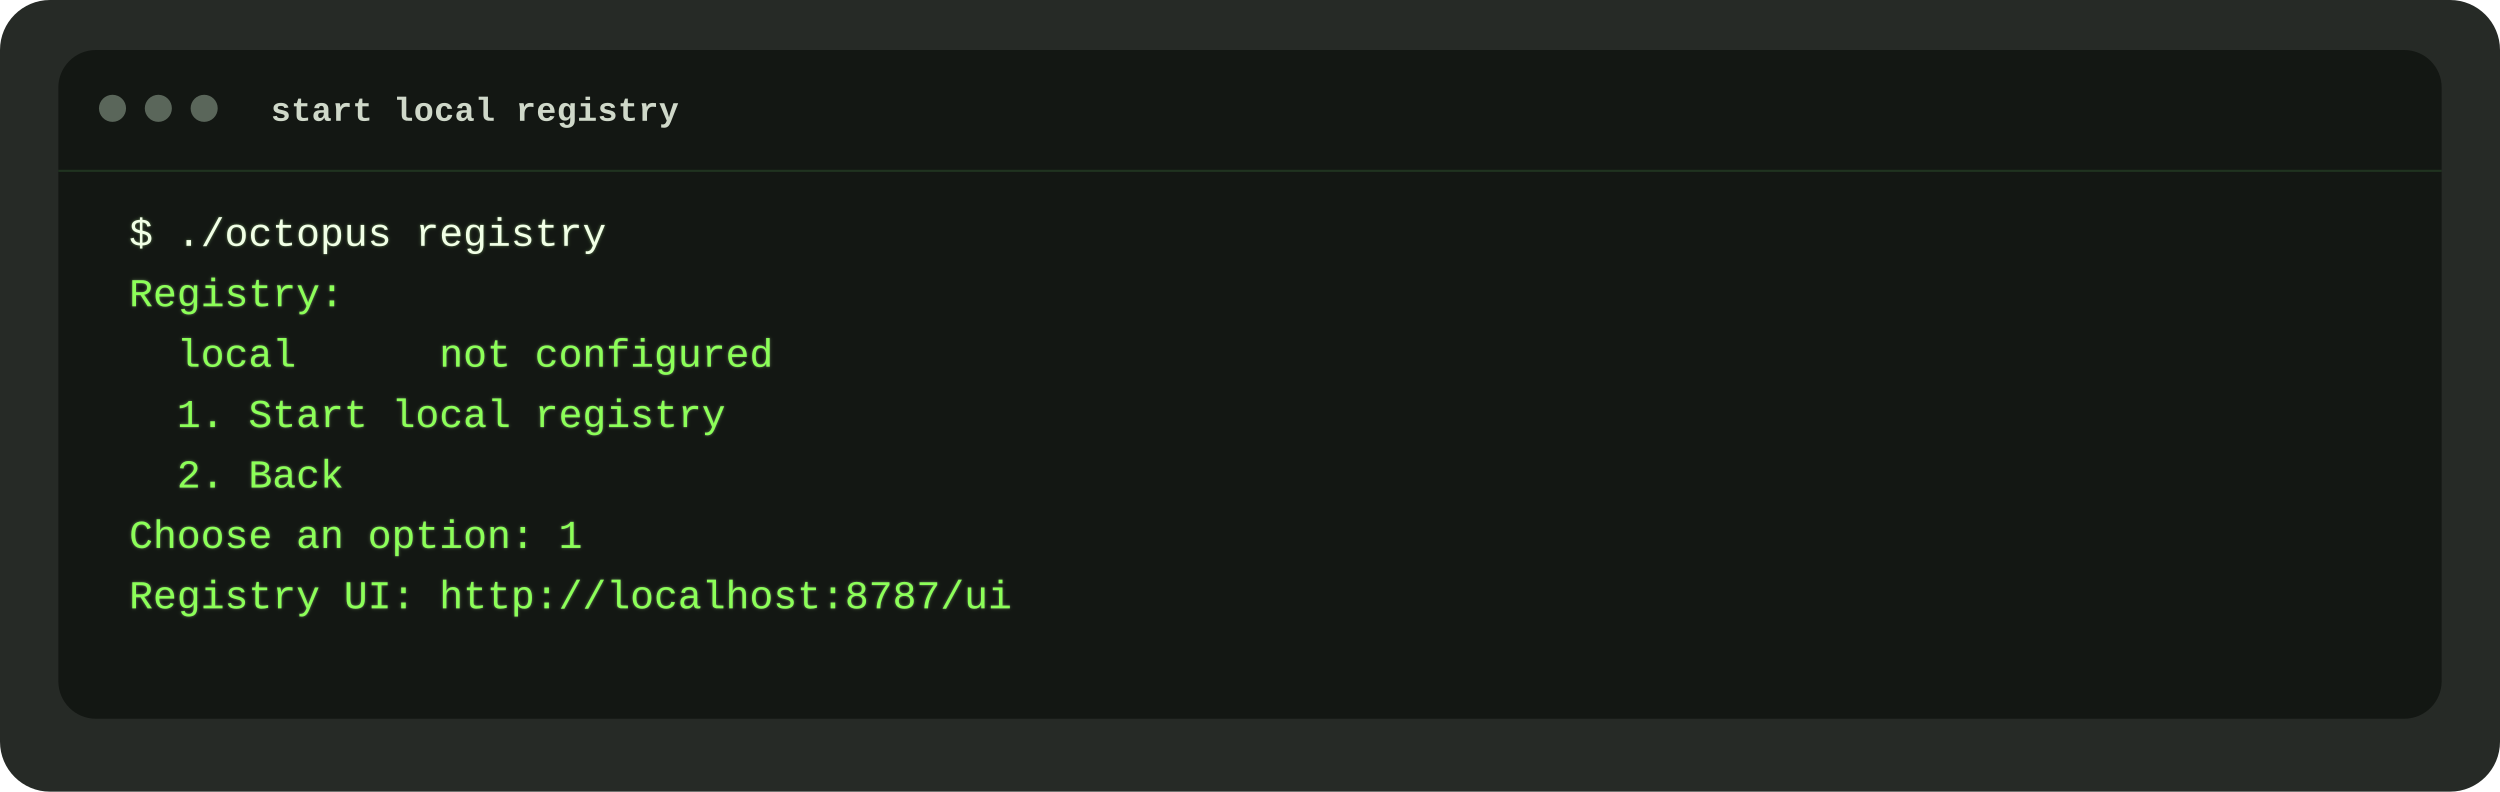
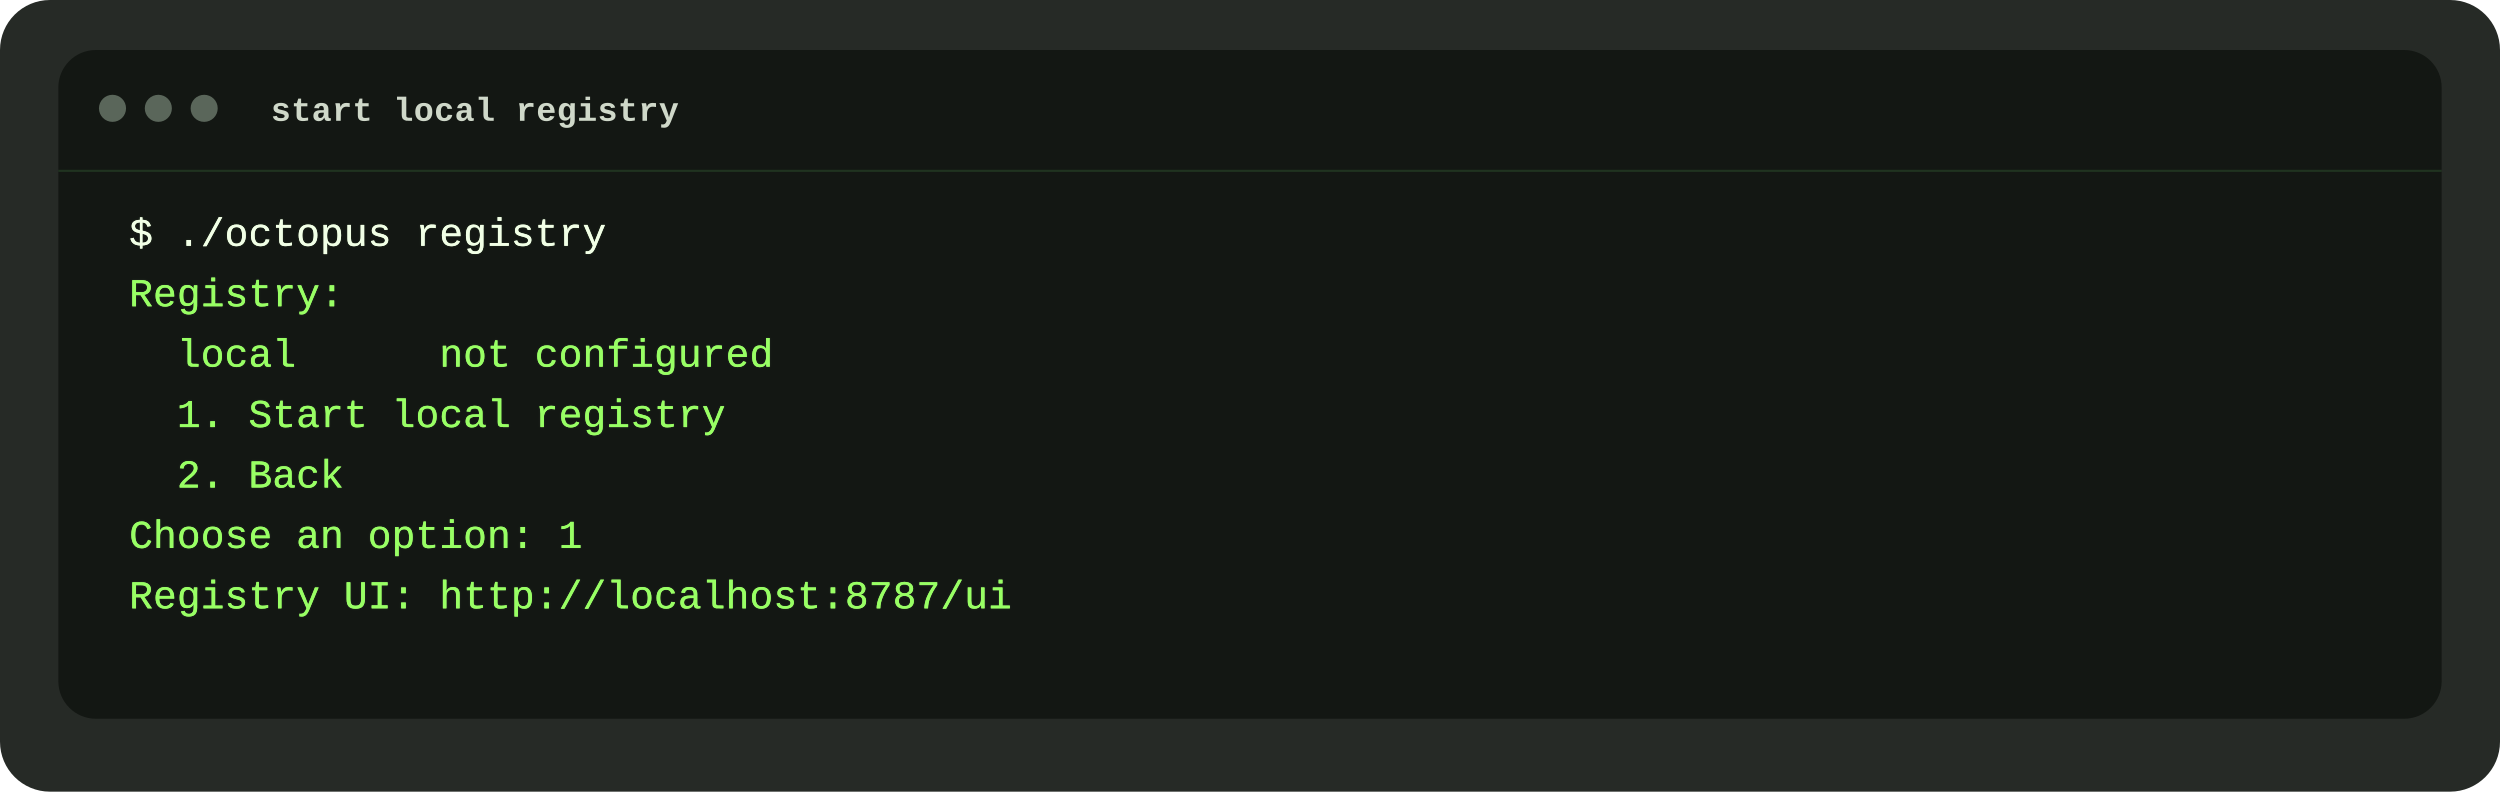
<svg xmlns="http://www.w3.org/2000/svg" width="1200" height="380" viewBox="0 0 1200 380" role="img" aria-labelledby="title desc">
  <style>
    .bg { fill: #262a26; }
    .panel { fill: #131713; }
    .rule { stroke: #274227; stroke-width: 1; opacity: 0.65; }
    .dot { fill: #5a665a; }
    .label { fill: #cfd8c9; font: 600 16px "IBM Plex Mono", "SFMono-Regular", Menlo, Monaco, Consolas, "Liberation Mono", monospace; letter-spacing: 0.2px; }
-     .line { fill: #8cff58; font: 19px "IBM Plex Mono", "SFMono-Regular", Menlo, Monaco, Consolas, "Liberation Mono", monospace; letter-spacing: 0.05px; filter: url(#crt-glow); }
+     .line { fill: #98ff64; font: 19px "IBM Plex Mono", "SFMono-Regular", Menlo, Monaco, Consolas, "Liberation Mono", monospace; letter-spacing: 0.05px; }
+     .glow-copy { opacity: 0.42; filter: url(#crt-glow); }
    .prompt { fill: #f1ffe6; }
  </style>
  <defs>
    <filter id="crt-glow" x="-20%" y="-20%" width="140%" height="140%">
-       <feGaussianBlur stdDeviation="0.85" result="blur" />
-       <feColorMatrix in="blur" type="matrix" values="0 0 0 0 0.55 0 0 0 0 1 0 0 0 0 0.35 0 0 0 0.5 0" result="glow" />
+       <feGaussianBlur stdDeviation="0.6" result="blur" />
+       <feColorMatrix in="blur" type="matrix" values="0 0 0 0 0.55 0 0 0 0 1 0 0 0 0 0.35 0 0 0 0.45 0" result="glow" />
      <feMerge>
        <feMergeNode in="glow" />
-         <feMergeNode in="SourceGraphic" />
      </feMerge>
    </filter>
  </defs>
  <rect class="bg" x="0" y="0" width="1200" height="380" rx="24" />
  <g transform="translate(28 24)">
    <rect class="panel" x="0" y="0" width="1144" height="321" rx="18" />
    <circle class="dot" cx="26" cy="28" r="6.5" />
    <circle class="dot" cx="48" cy="28" r="6.5" />
    <circle class="dot" cx="70" cy="28" r="6.5" />
    <text class="label" x="102" y="34">start local registry</text>
    <line class="rule" x1="0" y1="58" x2="1144" y2="58" />
-     <text class="line" xml:space="preserve">
-       <tspan class="prompt" x="34" y="94">$ ./octopus registry</tspan>
-       <tspan x="34" dy="29">Registry:</tspan>
-       <tspan x="34" dy="29">  local      not configured</tspan>
-       <tspan x="34" dy="29" />
-       <tspan x="34" dy="29">  1. Start local registry</tspan>
-       <tspan x="34" dy="29">  2. Back</tspan>
-       <tspan x="34" dy="29">Choose an option: 1</tspan>
-       <tspan x="34" dy="29">Registry UI: http://localhost:8787/ui</tspan>
-     </text>
+     <g id="copy-start-local">
+       <text class="line" xml:space="preserve">
+         <tspan class="prompt" x="34" y="94">$ ./octopus registry</tspan>
+         <tspan x="34" dy="29">Registry:</tspan>
+         <tspan x="34" dy="29">  local      not configured</tspan>
+         <tspan x="34" dy="29" />
+         <tspan x="34" dy="29">  1. Start local registry</tspan>
+         <tspan x="34" dy="29">  2. Back</tspan>
+         <tspan x="34" dy="29">Choose an option: 1</tspan>
+         <tspan x="34" dy="29">Registry UI: http://localhost:8787/ui</tspan>
+       </text>
+     </g>
+     <use href="#copy-start-local" class="glow-copy" />
+     <use href="#copy-start-local" />
  </g>
</svg>
